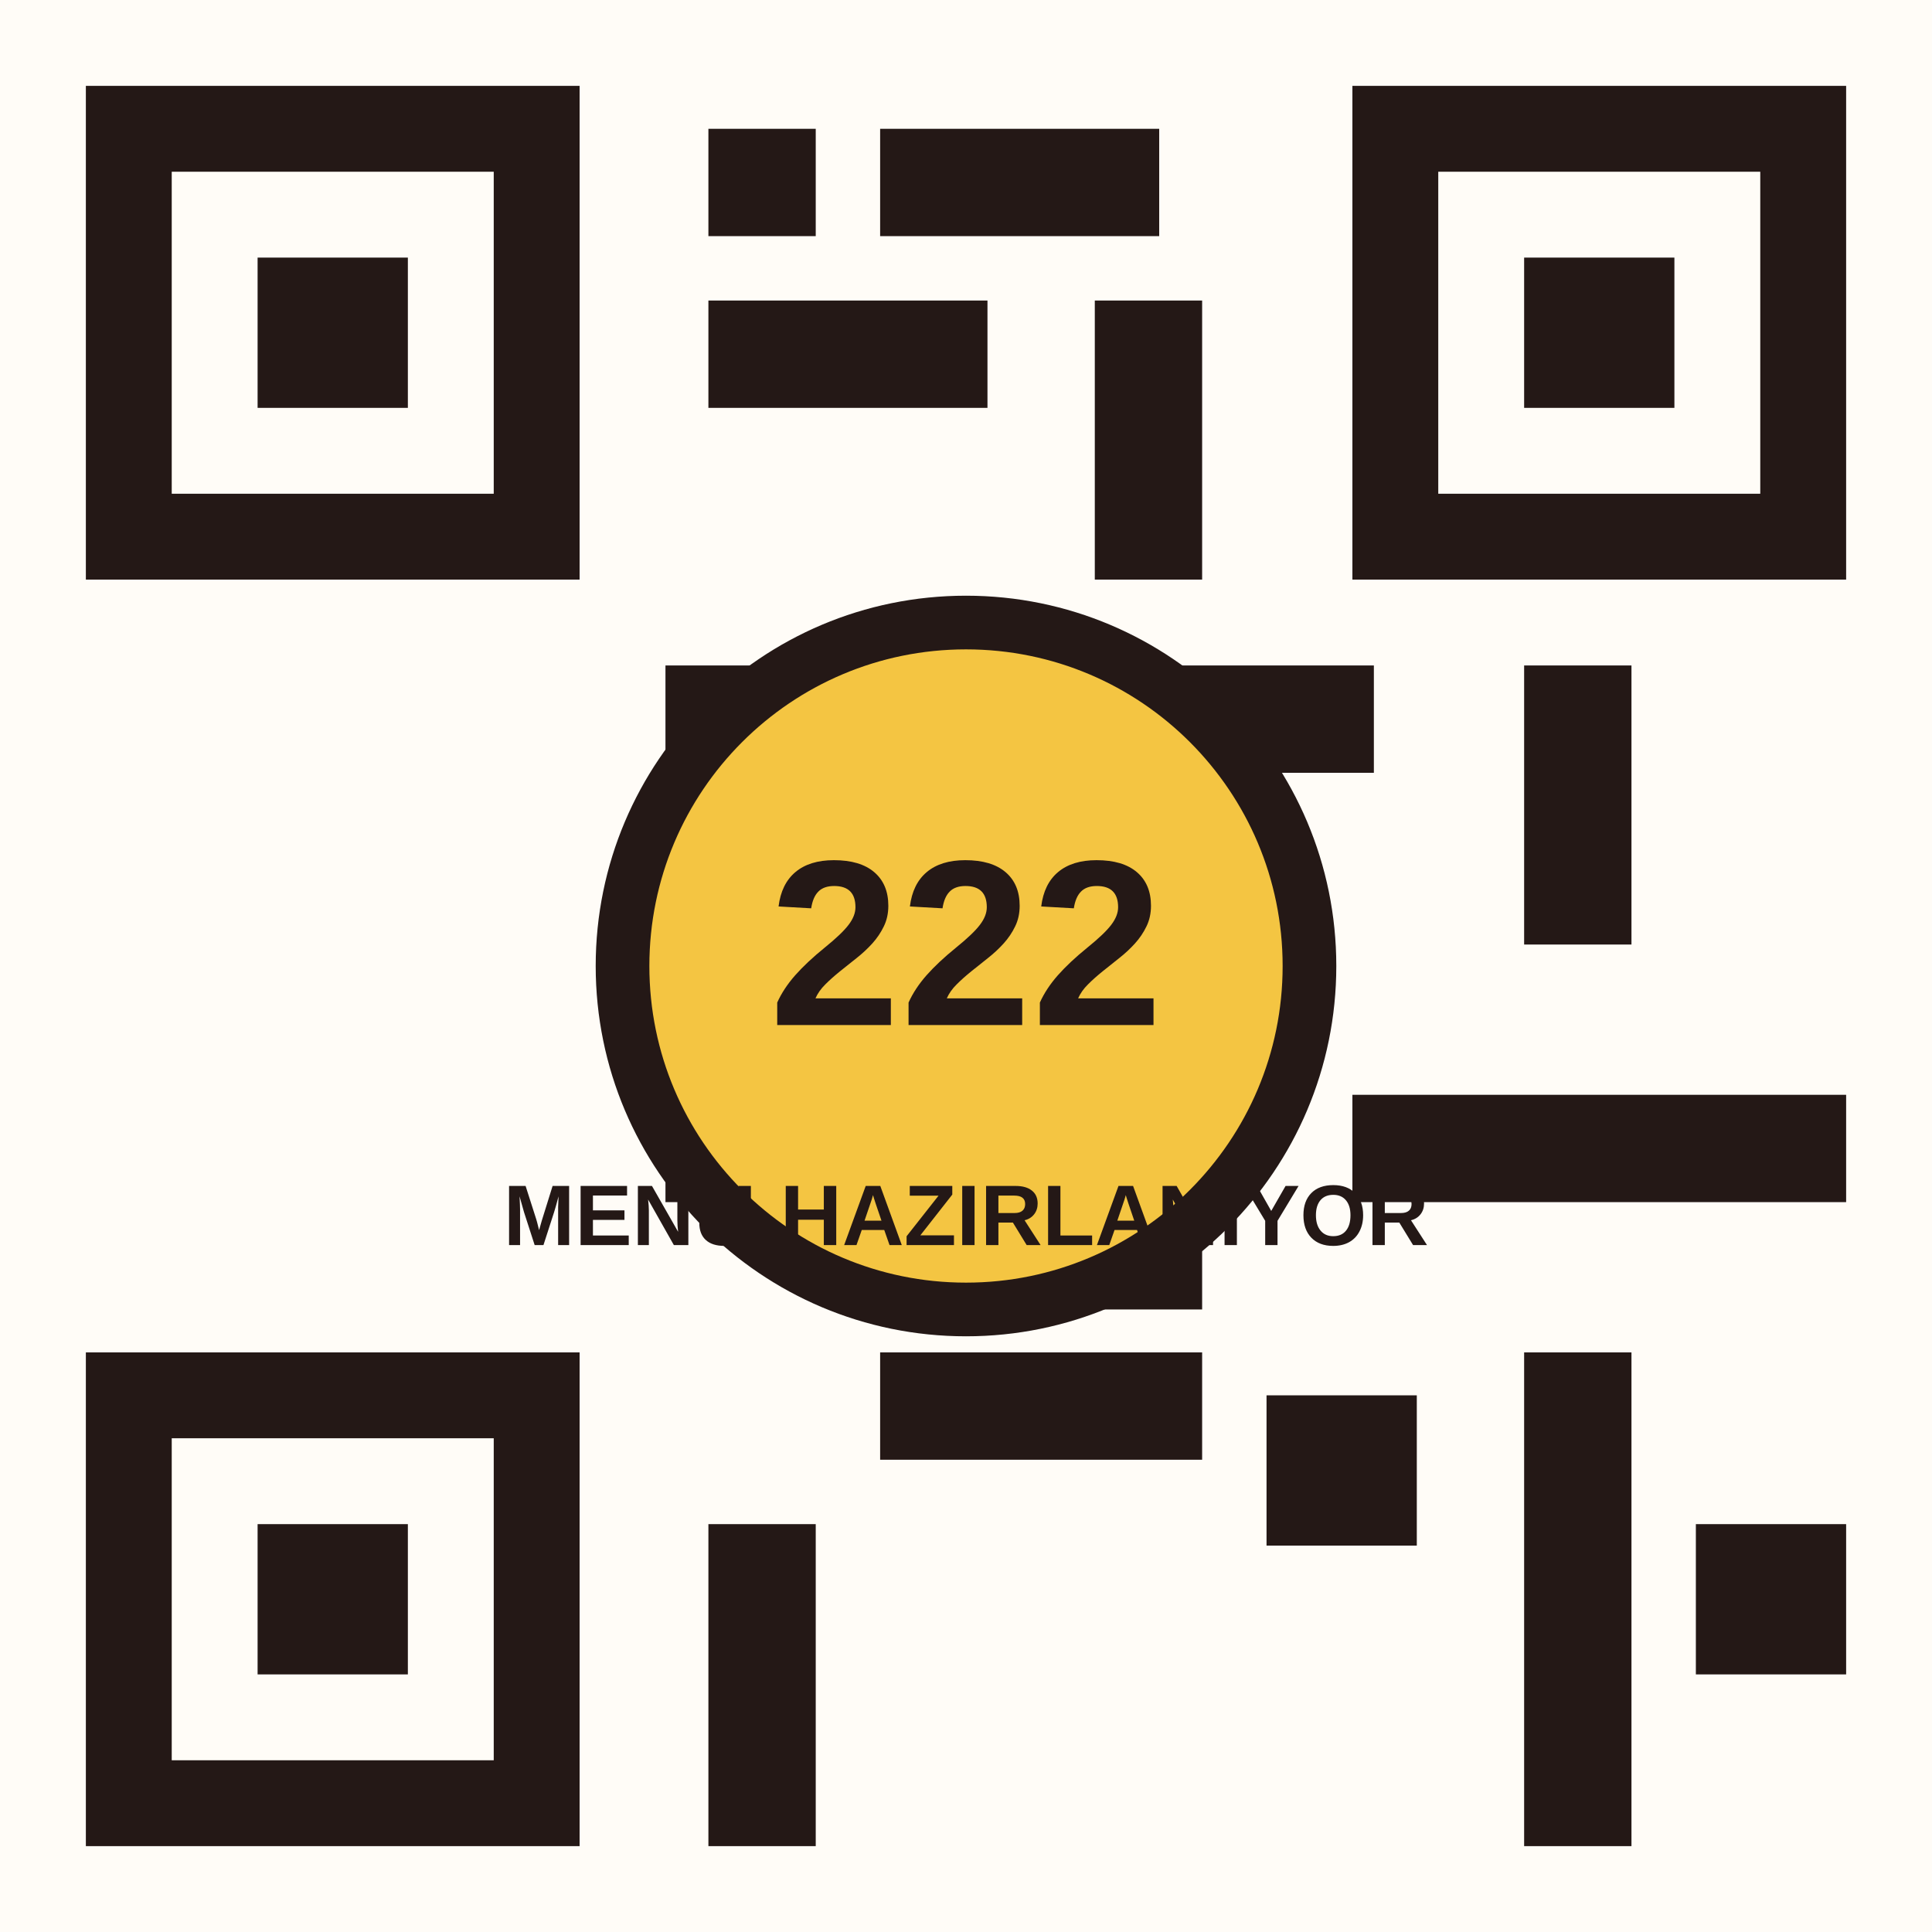
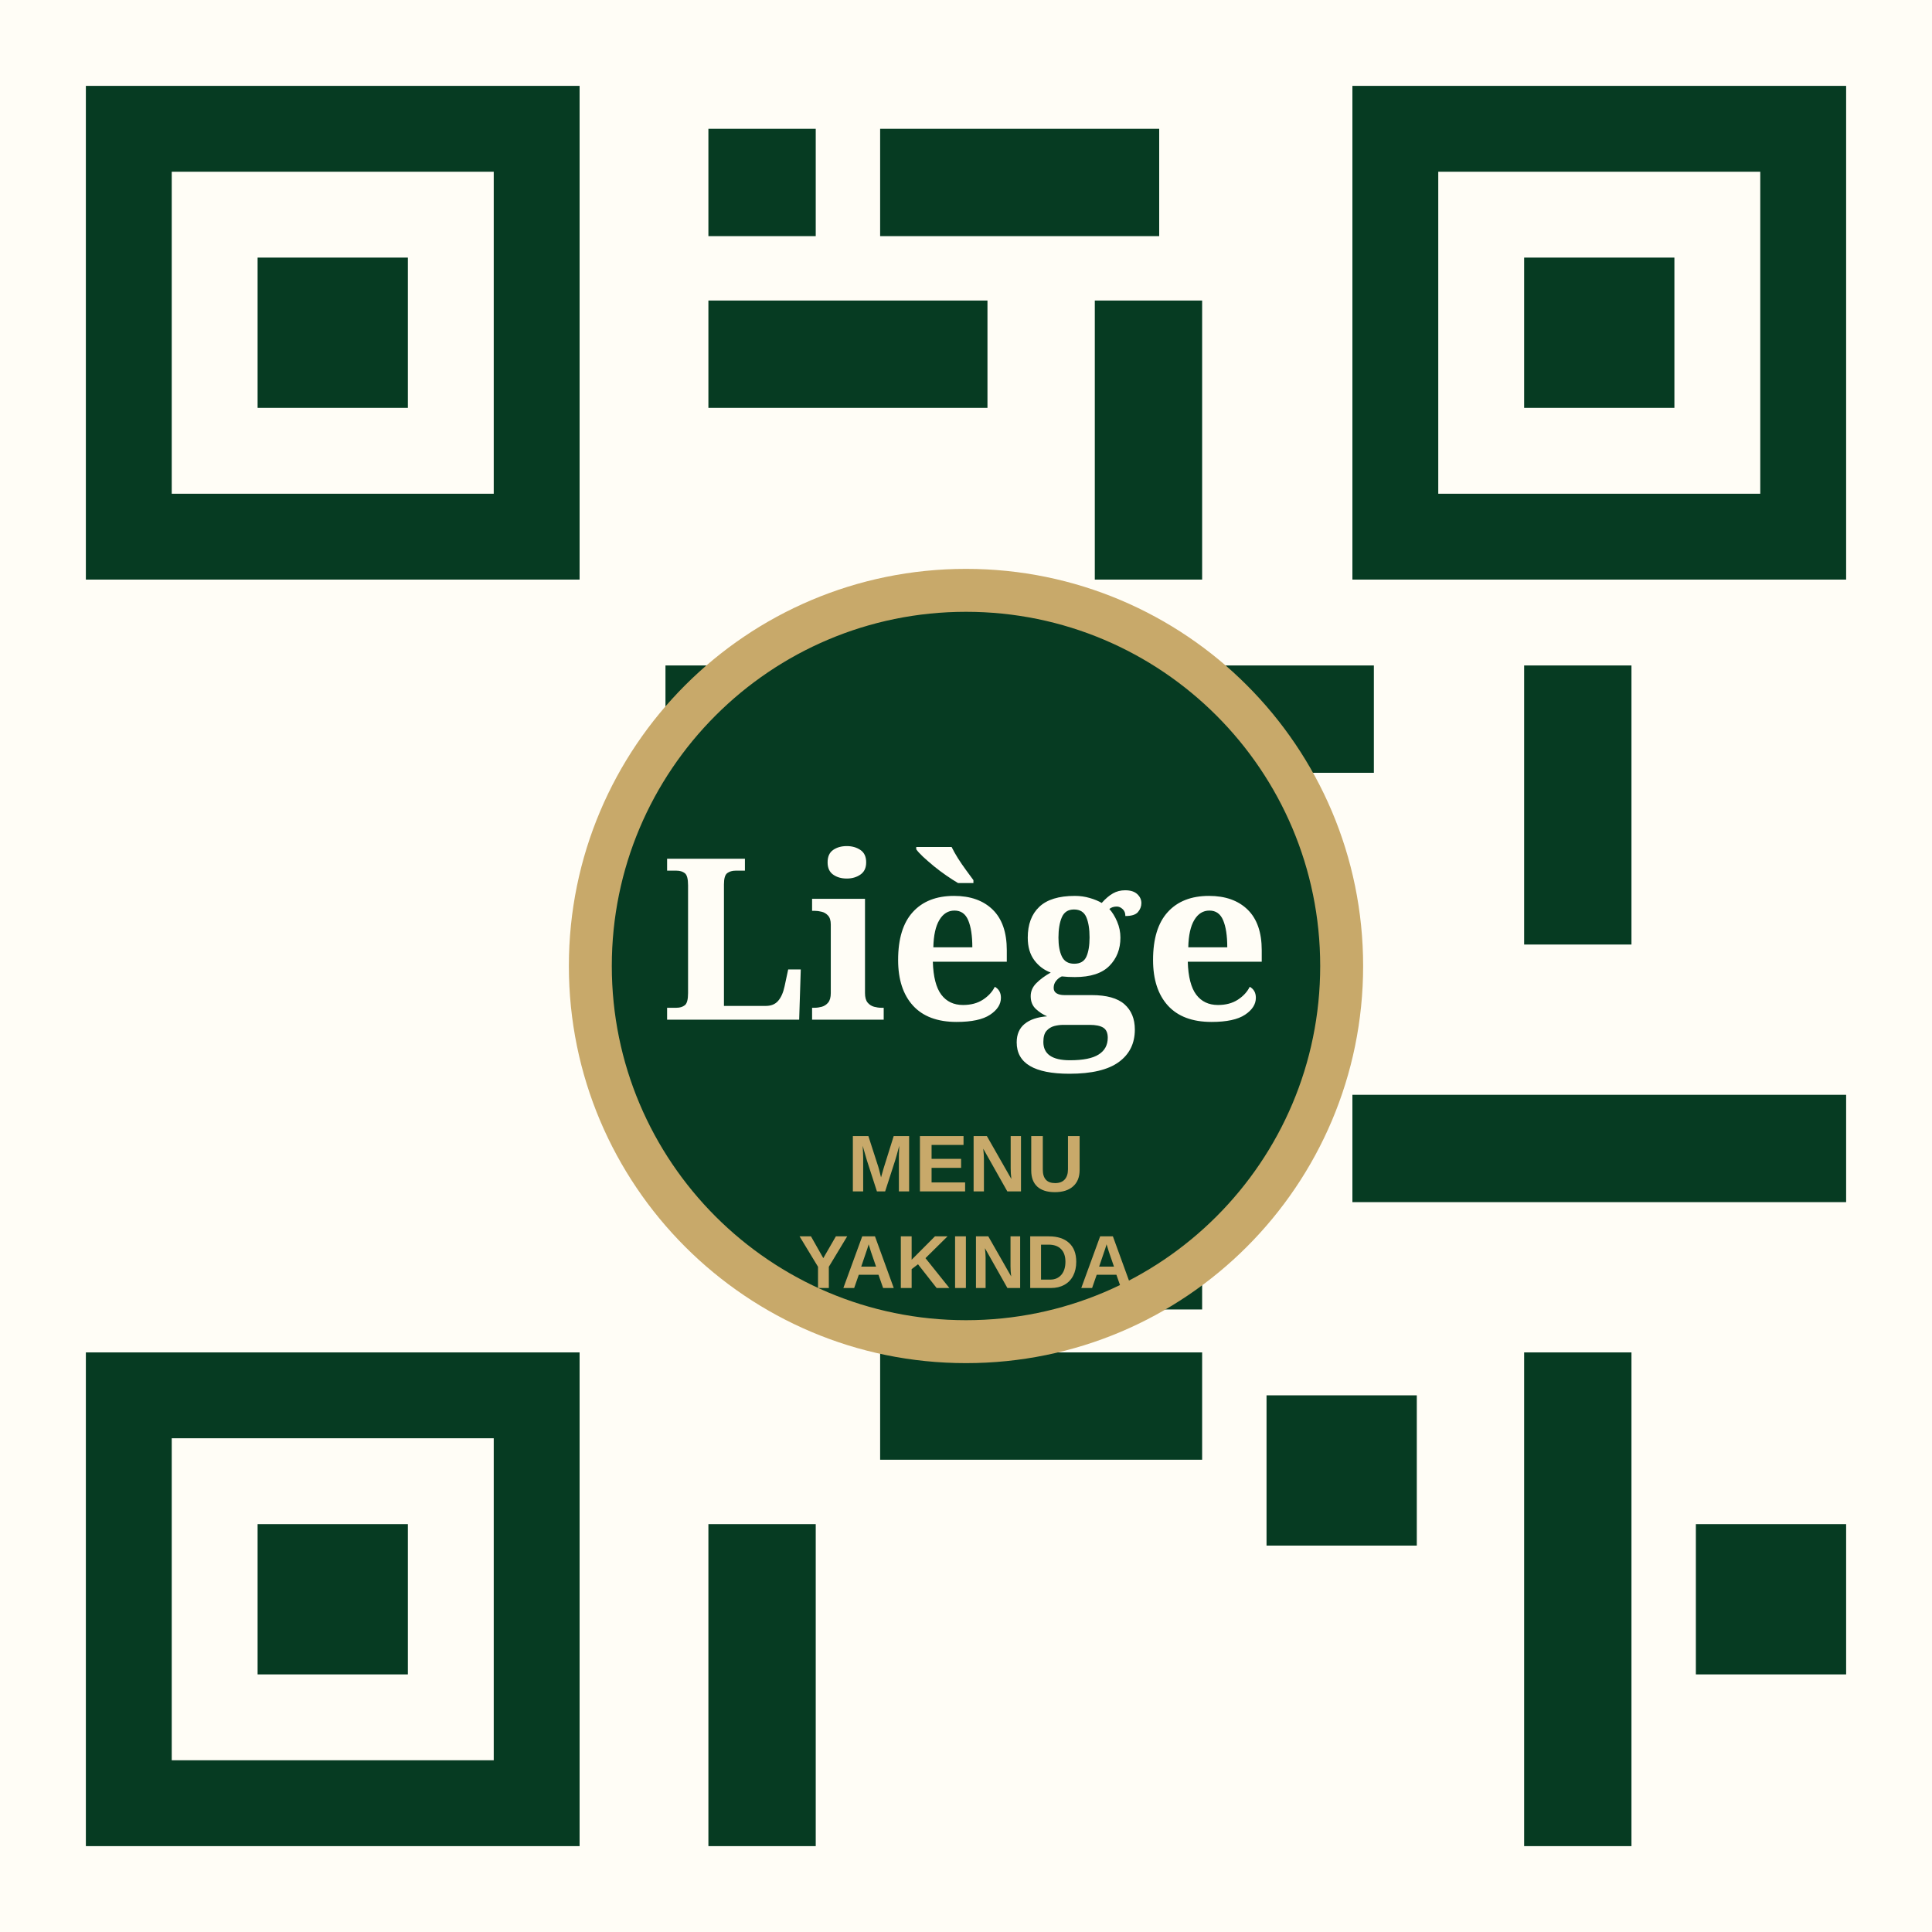
<svg xmlns="http://www.w3.org/2000/svg" viewBox="0 0 360 360" role="img" aria-labelledby="title desc">
-   <rect width="360" height="360" fill="#fffcf7" />
-   <rect x="16" y="16" width="92" height="92" fill="#241816" />
-   <rect x="32" y="32" width="60" height="60" fill="#fffcf7" />
-   <rect x="48" y="48" width="28" height="28" fill="#241816" />
-   <rect x="252" y="16" width="92" height="92" fill="#241816" />
-   <rect x="268" y="32" width="60" height="60" fill="#fffcf7" />
-   <rect x="284" y="48" width="28" height="28" fill="#241816" />
-   <rect x="16" y="252" width="92" height="92" fill="#241816" />
-   <rect x="32" y="268" width="60" height="60" fill="#fffcf7" />
-   <rect x="48" y="284" width="28" height="28" fill="#241816" />
-   <g fill="#241816">
+   <rect width="360" height="360" fill="#fffdf6" />
+   <rect x="16" y="16" width="92" height="92" fill="#063b22" />
+   <rect x="32" y="32" width="60" height="60" fill="#fffdf6" />
+   <rect x="48" y="48" width="28" height="28" fill="#063b22" />
+   <rect x="252" y="16" width="92" height="92" fill="#063b22" />
+   <rect x="268" y="32" width="60" height="60" fill="#fffdf6" />
+   <rect x="284" y="48" width="28" height="28" fill="#063b22" />
+   <rect x="16" y="252" width="92" height="92" fill="#063b22" />
+   <rect x="32" y="268" width="60" height="60" fill="#fffdf6" />
+   <rect x="48" y="284" width="28" height="28" fill="#063b22" />
+   <g fill="#063b22">
    <rect x="132" y="24" width="20" height="20" />
    <rect x="164" y="24" width="52" height="20" />
    <rect x="132" y="56" width="52" height="20" />
    <rect x="204" y="56" width="20" height="52" />
    <rect x="124" y="124" width="28" height="28" />
    <rect x="164" y="124" width="20" height="60" />
    <rect x="204" y="124" width="52" height="20" />
    <rect x="284" y="124" width="20" height="52" />
    <rect x="124" y="204" width="60" height="20" />
    <rect x="204" y="188" width="20" height="56" />
    <rect x="252" y="204" width="92" height="20" />
    <rect x="132" y="284" width="20" height="60" />
    <rect x="164" y="252" width="60" height="20" />
    <rect x="236" y="260" width="28" height="28" />
    <rect x="284" y="252" width="20" height="92" />
    <rect x="316" y="284" width="28" height="28" />
  </g>
-   <circle cx="180" cy="180" r="64" fill="#f4c542" stroke="#241816" stroke-width="10" />
-   <text x="180" y="191" text-anchor="middle" font-family="Arial, sans-serif" font-size="44" font-weight="900" fill="#241816">222</text>
-   <text x="180" y="232" text-anchor="middle" font-family="Arial, sans-serif" font-size="16" font-weight="900" fill="#241816">MENU HAZIRLANIYOR</text>
+   <circle cx="180" cy="180" r="70" fill="#063b22" stroke="#c8a96a" stroke-width="8" />
+   <text x="180" y="190" text-anchor="middle" font-family="Georgia, serif" font-size="42" font-weight="700" fill="#fffdf6">Liège</text>
+   <text x="180" y="222" text-anchor="middle" font-family="Arial, sans-serif" font-size="15" font-weight="900" fill="#c8a96a">MENU</text>
+   <text x="180" y="240" text-anchor="middle" font-family="Arial, sans-serif" font-size="14" font-weight="900" fill="#c8a96a">YAKINDA</text>
</svg>
